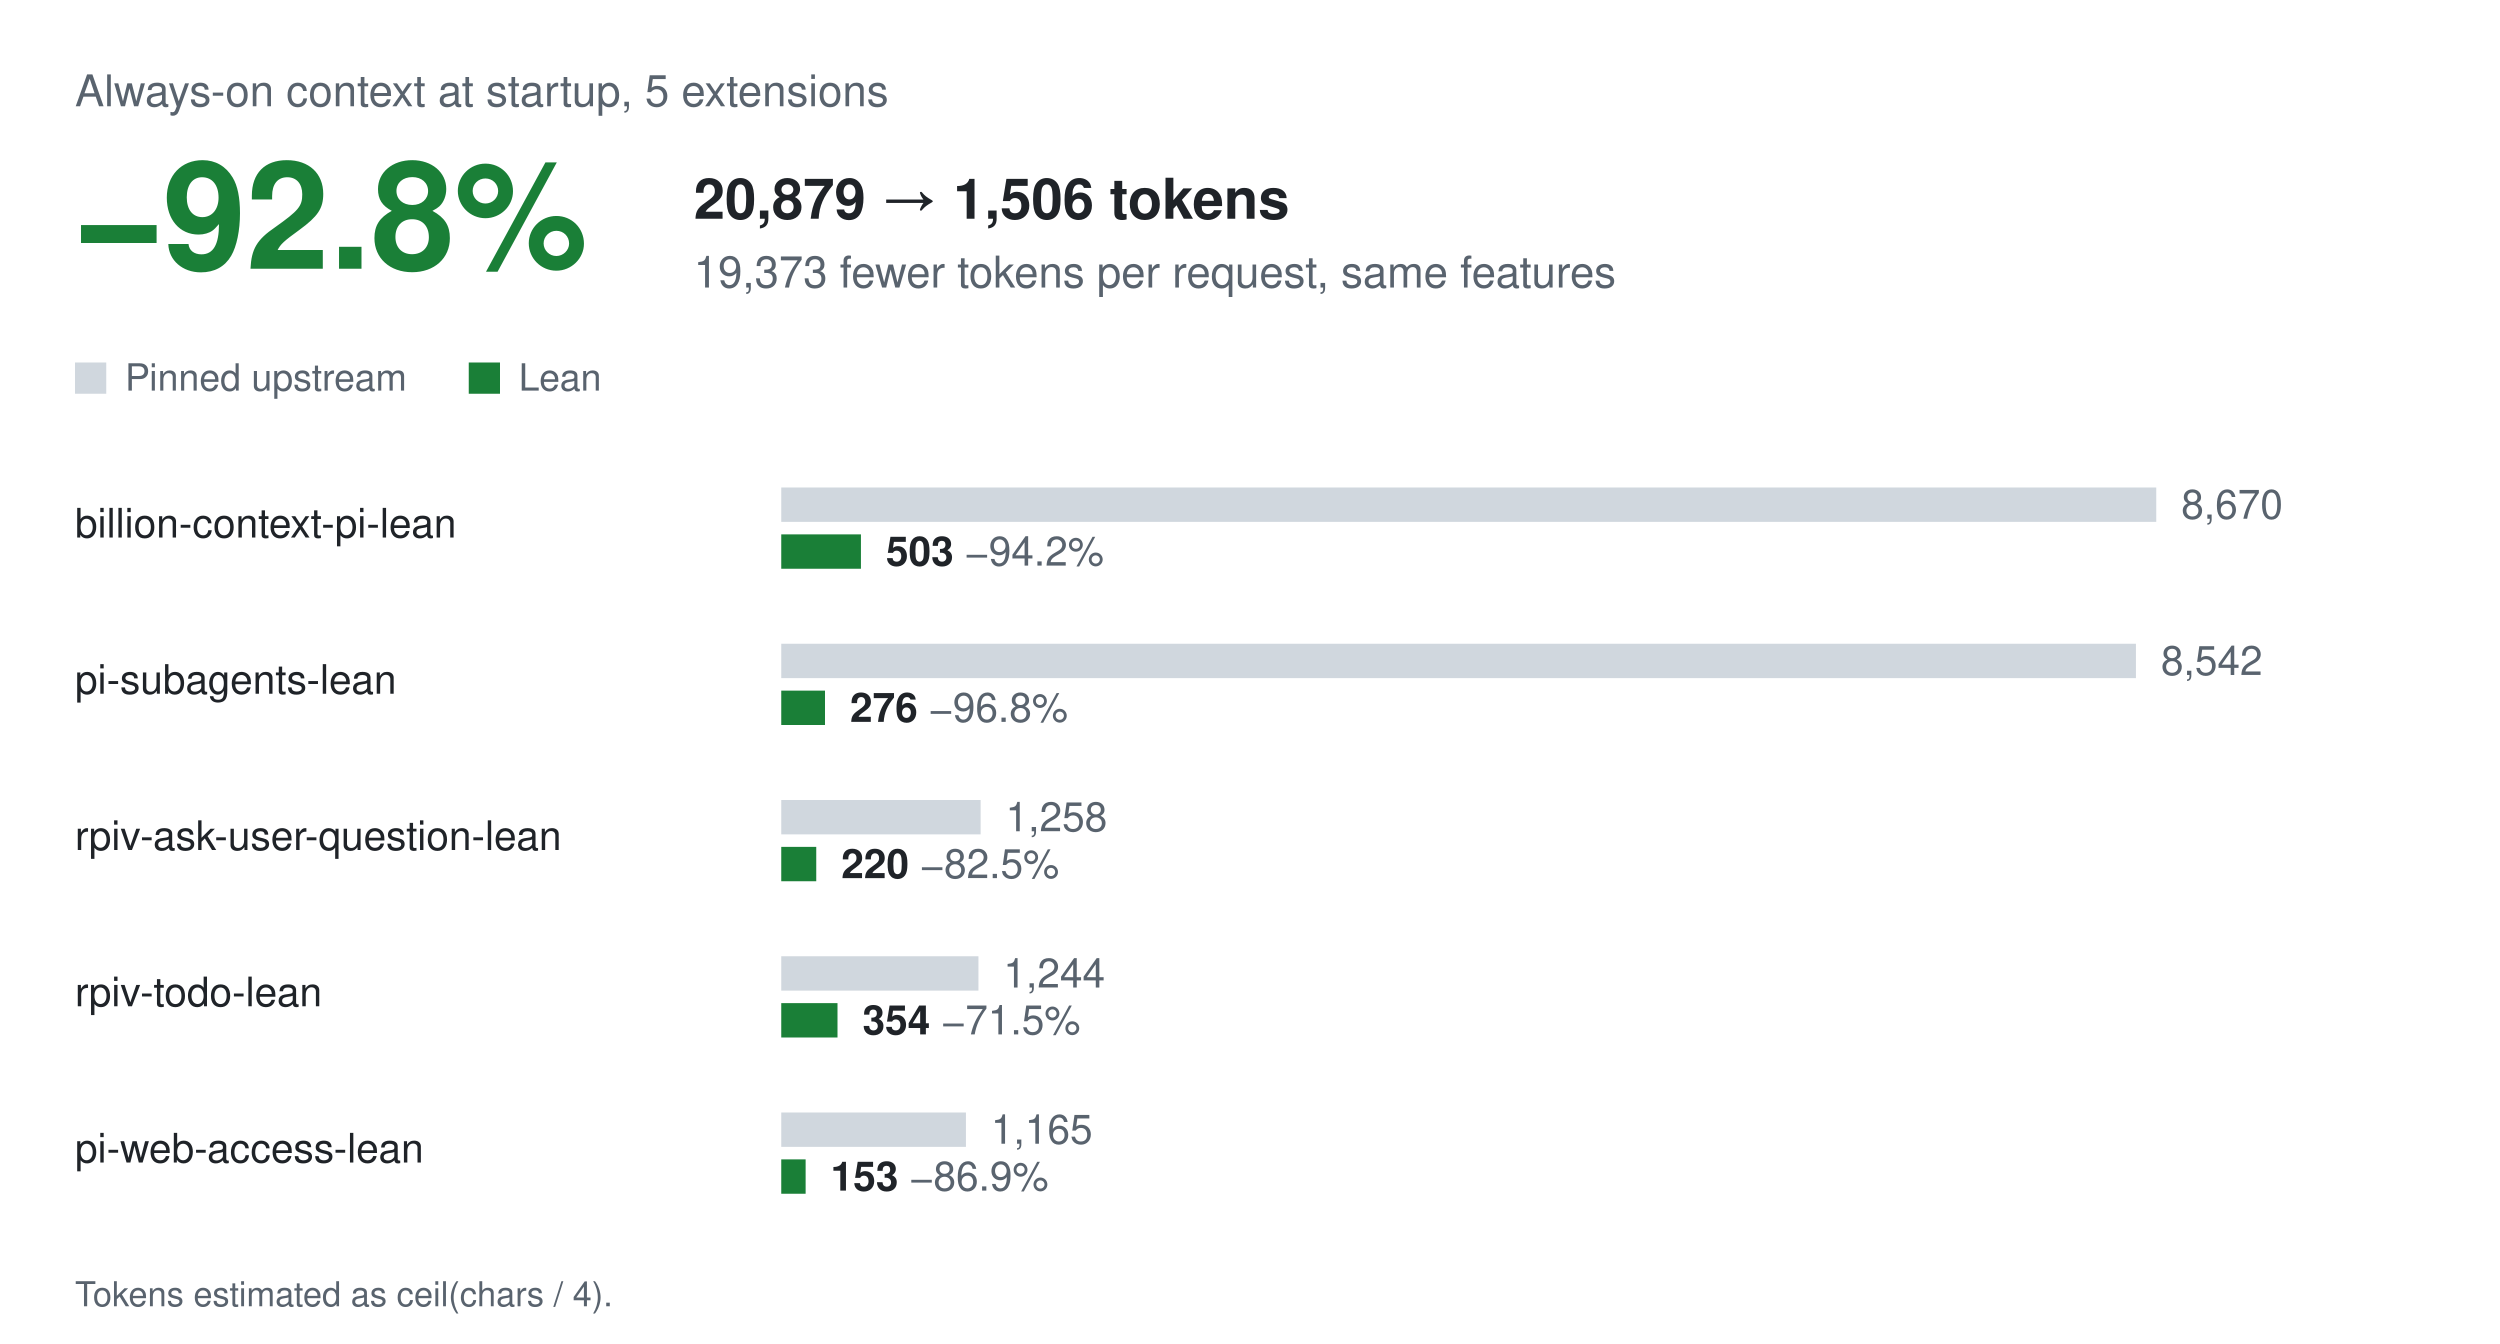
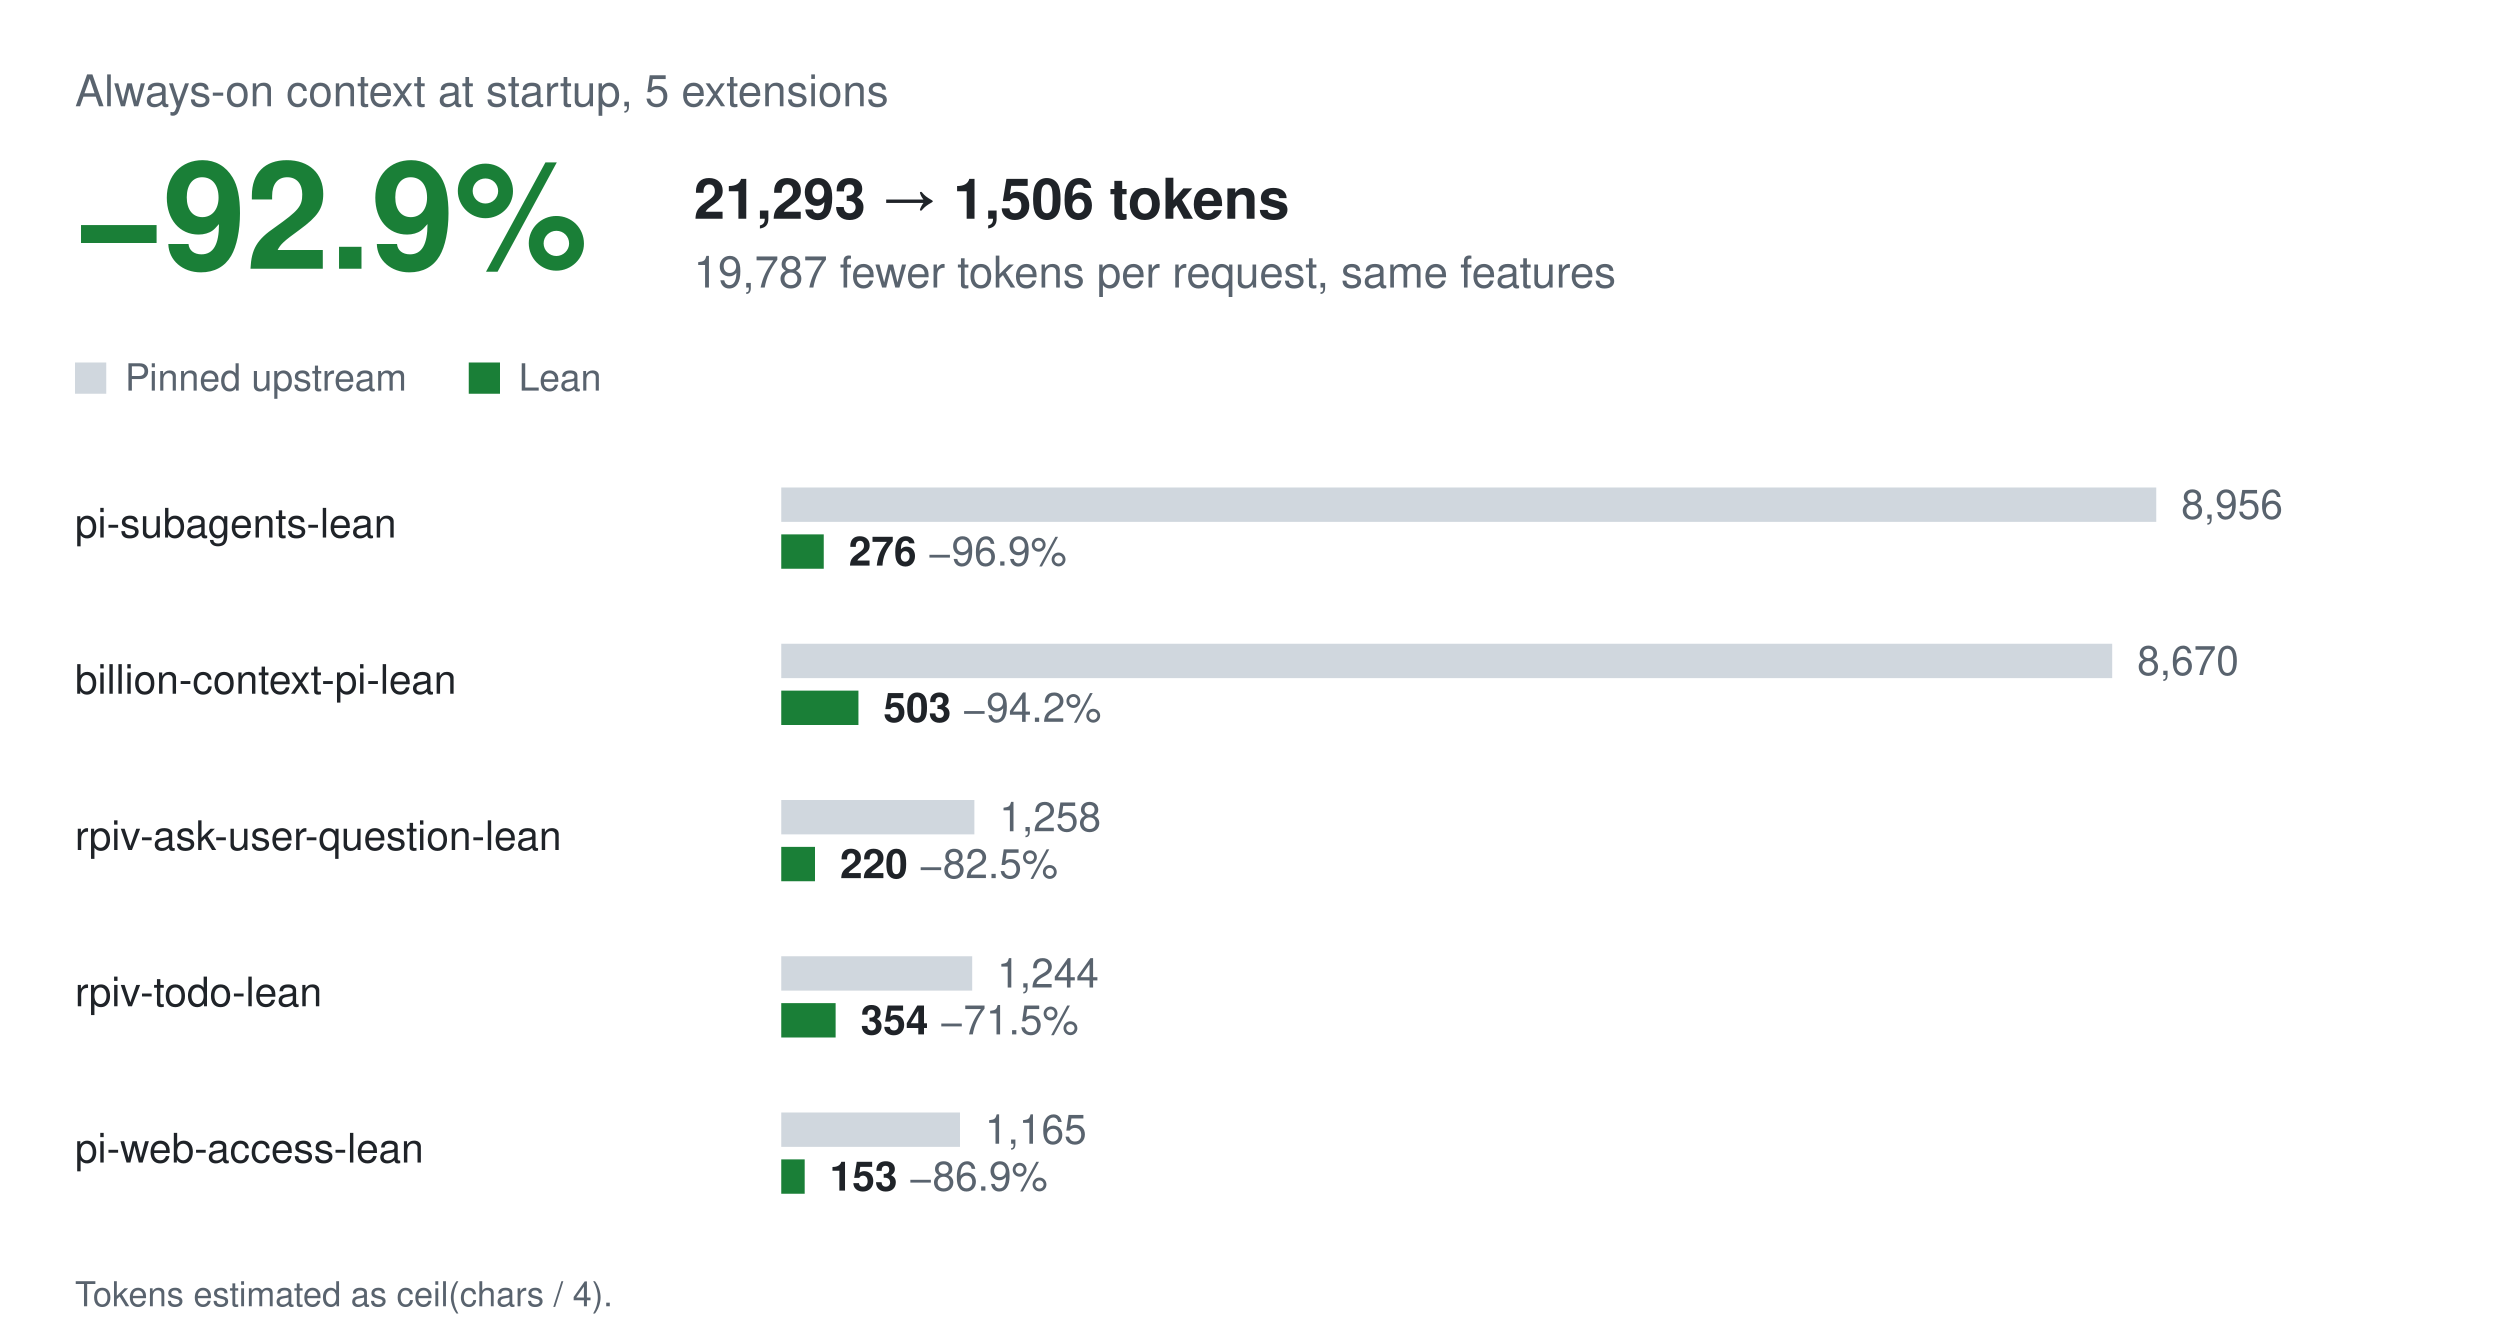
<svg xmlns="http://www.w3.org/2000/svg" width="800" height="430" viewBox="0 0 800 430" font-family="-apple-system, 'Segoe UI', Helvetica, Arial, sans-serif">
  <style>
    .fg{fill:#1f2328}.mu{fill:#59636e}.up{fill:#d0d7de}.ac{fill:#1a7f37}
    @media (prefers-color-scheme: dark){.fg{fill:#e6edf3}.mu{fill:#9198a1}.up{fill:#3d444d}.ac{fill:#3fb950}}
    .num{font-variant-numeric:tabular-nums}
  </style>
  <text x="24" y="34" class="mu" font-size="14">Always-on context at startup, 5 extensions</text>
-   <text x="24" y="86" class="ac" font-size="48" font-weight="700">−92.8%</text>
-   <text x="222" y="70" class="fg num" font-size="18" font-weight="600">20,879 → 1,506 tokens</text>
-   <text x="222" y="92" class="mu" font-size="14">19,373 fewer tokens per request, same features</text>
+   <text x="24" y="86" class="ac" font-size="48" font-weight="700">−92.9%</text>
+   <text x="222" y="70" class="fg num" font-size="18" font-weight="600">21,293 → 1,506 tokens</text>
+   <text x="222" y="92" class="mu" font-size="14">19,787 fewer tokens per request, same features</text>
  <rect x="24" y="116" width="10" height="10" class="up" />
  <text x="40" y="125" class="mu" font-size="12">Pinned upstream</text>
  <rect x="150" y="116" width="10" height="10" class="ac" />
  <text x="166" y="125" class="mu" font-size="12">Lean</text>
  <g font-size="13">
    <g transform="translate(0,150)">
-       <text x="24" y="22" class="fg">billion-context-pi-lean</text>
+       <text x="24" y="22" class="fg">pi-subagents-lean</text>
      <rect x="250" y="6" width="440" height="11" class="up" />
-       <text x="698" y="16" class="mu num">8,670</text>
-       <rect x="250" y="21" width="25.5" height="11" class="ac" />
-       <text x="283.5" y="31" class="fg num" font-weight="600">503 <tspan class="mu" font-weight="400">−94.2%</tspan>
+       <text x="698" y="16" class="mu num">8,956</text>
+       <rect x="250" y="21" width="13.6" height="11" class="ac" />
+       <text x="271.6" y="31" class="fg num" font-weight="600">276 <tspan class="mu" font-weight="400">−96.9%</tspan>
      </text>
    </g>
    <g transform="translate(0,200)">
-       <text x="24" y="22" class="fg">pi-subagents-lean</text>
-       <rect x="250" y="6" width="433.5" height="11" class="up" />
-       <text x="691.5" y="16" class="mu num">8,542</text>
-       <rect x="250" y="21" width="14" height="11" class="ac" />
-       <text x="272" y="31" class="fg num" font-weight="600">276 <tspan class="mu" font-weight="400">−96.8%</tspan>
+       <text x="24" y="22" class="fg">billion-context-pi-lean</text>
+       <rect x="250" y="6" width="425.9" height="11" class="up" />
+       <text x="683.9" y="16" class="mu num">8,670</text>
+       <rect x="250" y="21" width="24.7" height="11" class="ac" />
+       <text x="282.7" y="31" class="fg num" font-weight="600">503 <tspan class="mu" font-weight="400">−94.2%</tspan>
      </text>
    </g>
    <g transform="translate(0,250)">
      <text x="24" y="22" class="fg">rpiv-ask-user-question-lean</text>
-       <rect x="250" y="6" width="63.8" height="11" class="up" />
-       <text x="321.8" y="16" class="mu num">1,258</text>
-       <rect x="250" y="21" width="11.2" height="11" class="ac" />
-       <text x="269.2" y="31" class="fg num" font-weight="600">220 <tspan class="mu" font-weight="400">−82.5%</tspan>
+       <rect x="250" y="6" width="61.8" height="11" class="up" />
+       <text x="319.8" y="16" class="mu num">1,258</text>
+       <rect x="250" y="21" width="10.8" height="11" class="ac" />
+       <text x="268.8" y="31" class="fg num" font-weight="600">220 <tspan class="mu" font-weight="400">−82.5%</tspan>
      </text>
    </g>
    <g transform="translate(0,300)">
      <text x="24" y="22" class="fg">rpiv-todo-lean</text>
-       <rect x="250" y="6" width="63.1" height="11" class="up" />
-       <text x="321.1" y="16" class="mu num">1,244</text>
-       <rect x="250" y="21" width="18" height="11" class="ac" />
-       <text x="276" y="31" class="fg num" font-weight="600">354 <tspan class="mu" font-weight="400">−71.5%</tspan>
+       <rect x="250" y="6" width="61.1" height="11" class="up" />
+       <text x="319.1" y="16" class="mu num">1,244</text>
+       <rect x="250" y="21" width="17.4" height="11" class="ac" />
+       <text x="275.4" y="31" class="fg num" font-weight="600">354 <tspan class="mu" font-weight="400">−71.5%</tspan>
      </text>
    </g>
    <g transform="translate(0,350)">
      <text x="24" y="22" class="fg">pi-web-access-lean</text>
-       <rect x="250" y="6" width="59.1" height="11" class="up" />
-       <text x="317.1" y="16" class="mu num">1,165</text>
-       <rect x="250" y="21" width="7.8" height="11" class="ac" />
-       <text x="265.8" y="31" class="fg num" font-weight="600">153 <tspan class="mu" font-weight="400">−86.9%</tspan>
+       <rect x="250" y="6" width="57.2" height="11" class="up" />
+       <text x="315.2" y="16" class="mu num">1,165</text>
+       <rect x="250" y="21" width="7.5" height="11" class="ac" />
+       <text x="265.5" y="31" class="fg num" font-weight="600">153 <tspan class="mu" font-weight="400">−86.9%</tspan>
      </text>
    </g>
  </g>
  <text x="24" y="418" class="mu" font-size="11">Tokens estimated as ceil(chars / 4).</text>
</svg>
